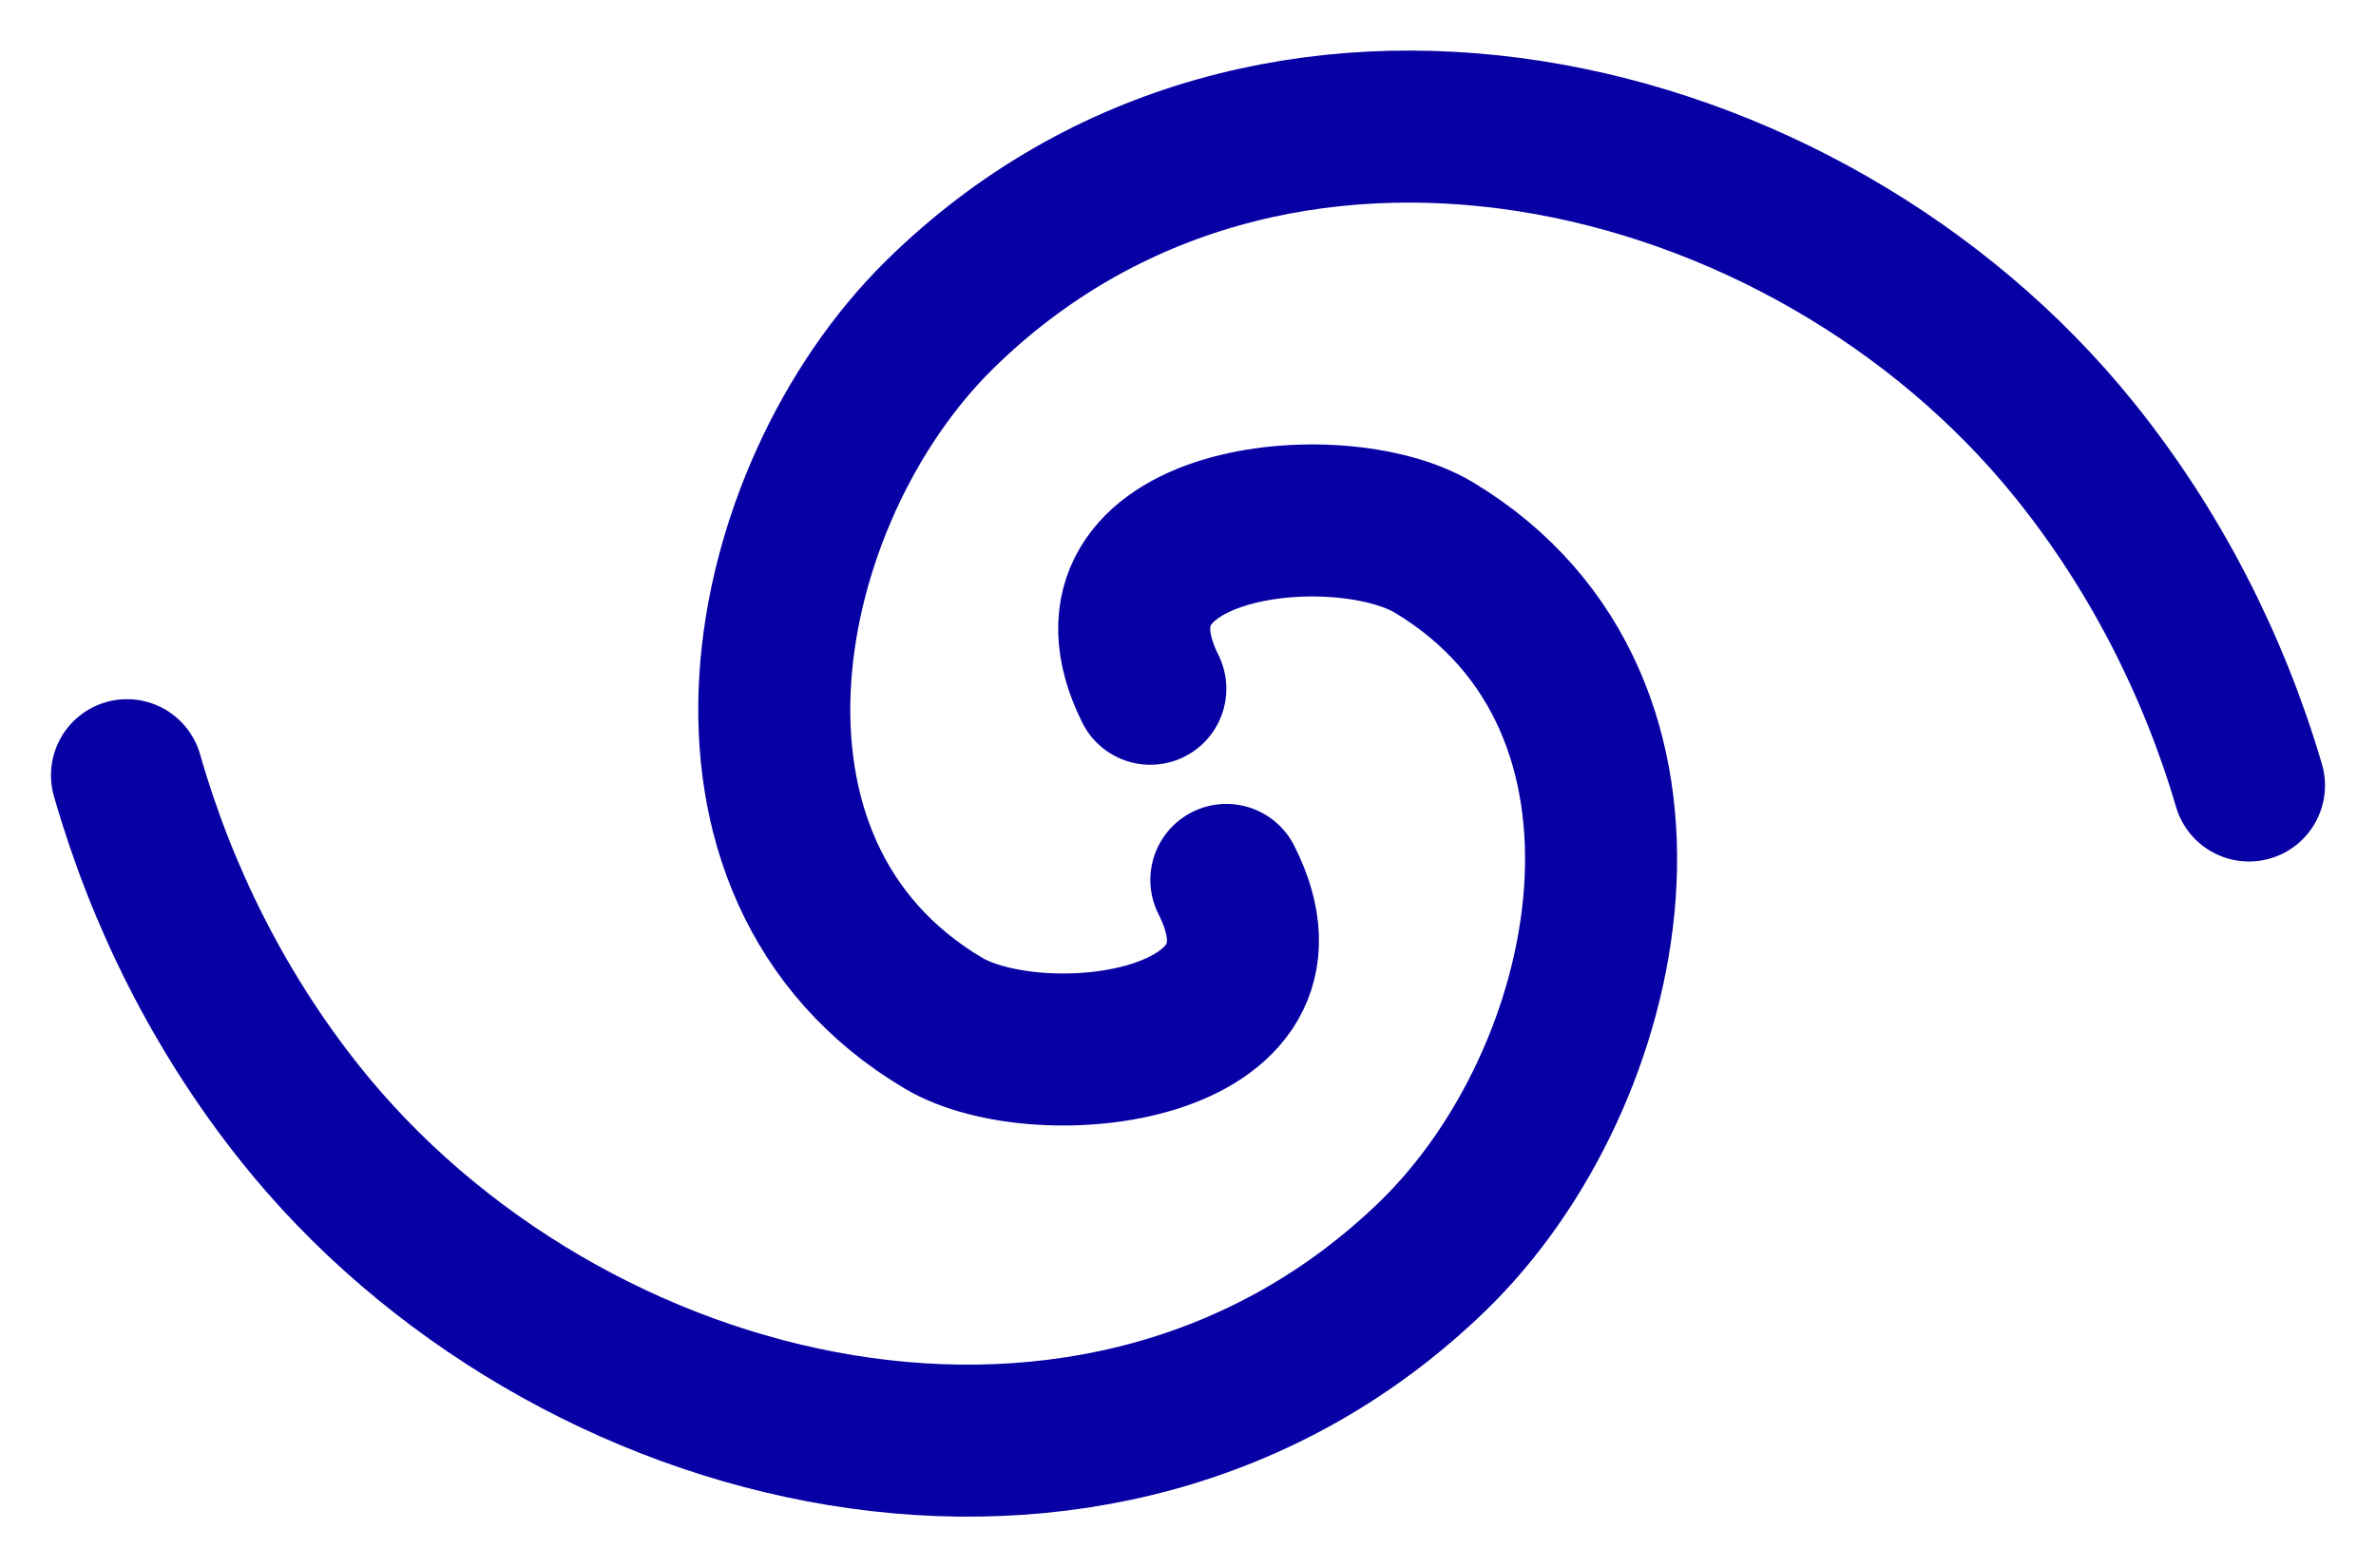
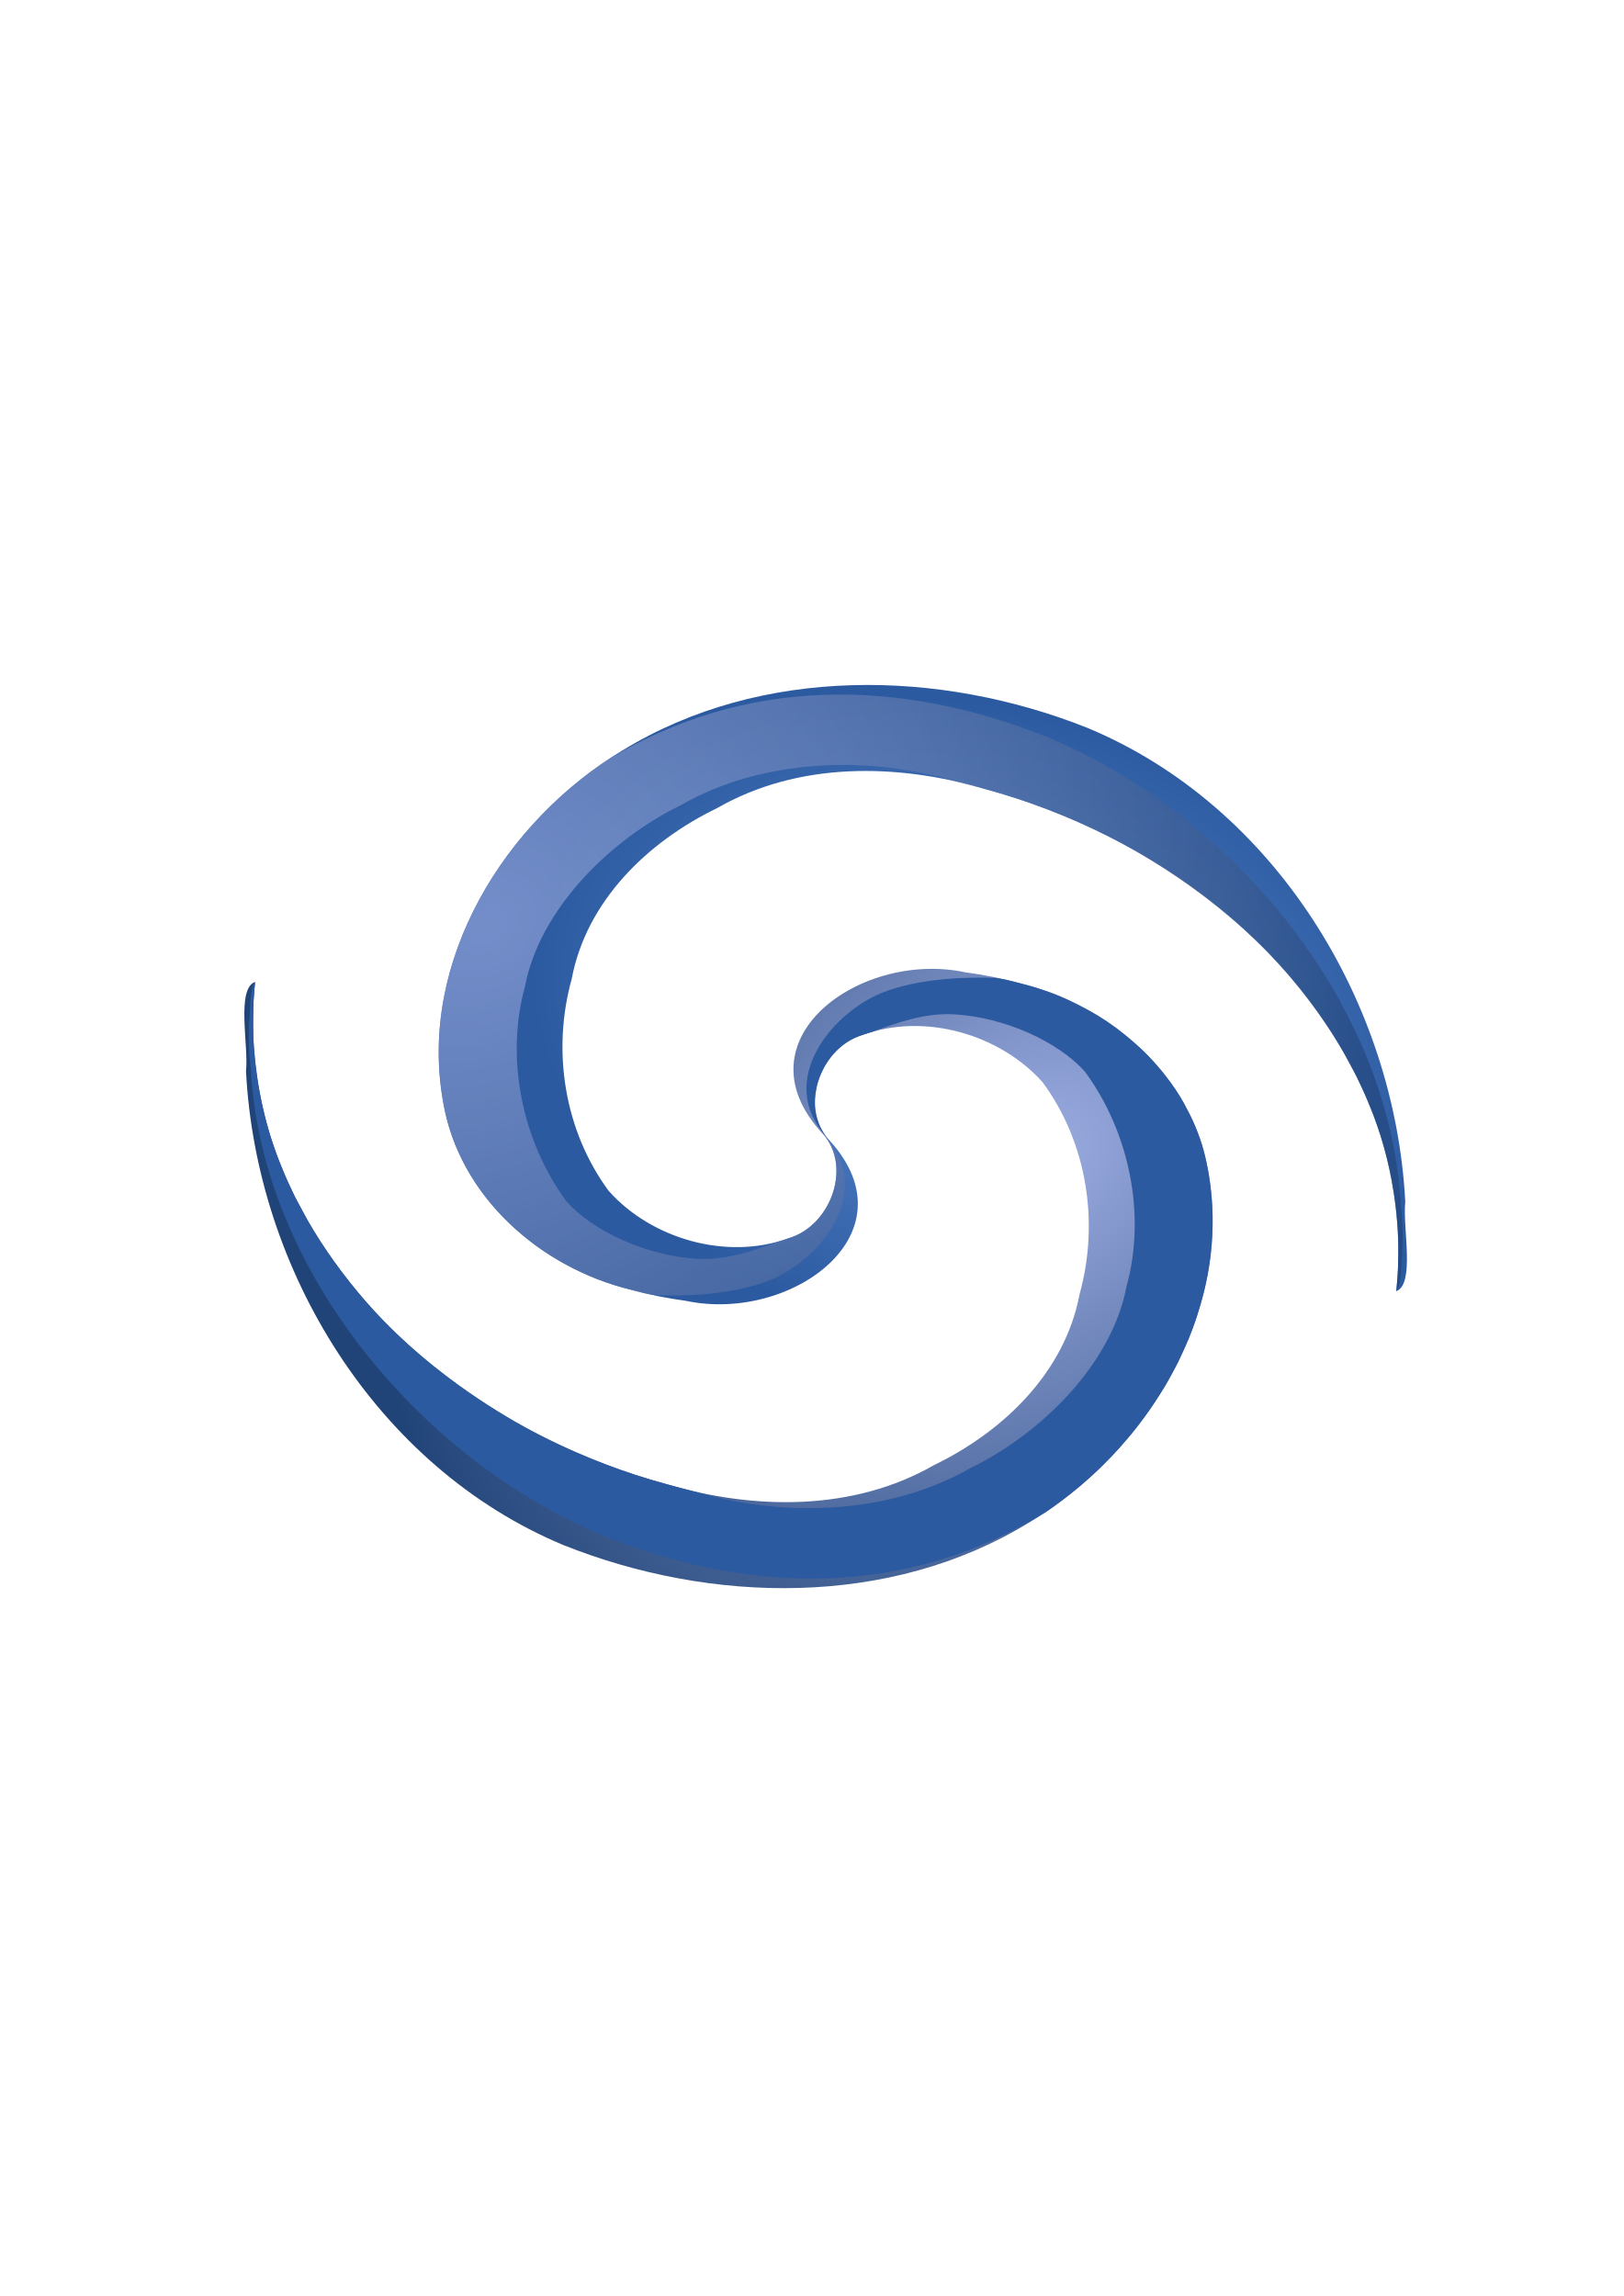
- <svg xmlns="http://www.w3.org/2000/svg" width="46.884mm" height="30.928mm" viewBox="0 0 46.884 30.928" version="1.1" id="svg8">
-   <defs id="defs2" />
-   <g id="layer1" transform="translate(-5.708171,-6.668815)">
-     <path style="fill:none;fill-rule:evenodd;stroke:#0700a4;stroke-width:3;stroke-linecap:round;stroke-linejoin:miter;stroke-miterlimit:4;stroke-dasharray:none;stroke-opacity:1" id="path4485" d="m 29.934,23.851 c 2.482,2.829 -2.589,4.741 -4.702,4.125 -5.726,-1.67 -6.173,-9.173 -3.547,-13.528 4.697,-7.79 15.586,-8.027 22.355,-2.97 2.007,1.499 3.697,3.406 4.978,5.557" transform="rotate(14.37686,29.19653,23.83518)" />
-     <path style="fill:none;fill-rule:evenodd;stroke:#0700a4;stroke-width:3;stroke-linecap:round;stroke-linejoin:miter;stroke-miterlimit:4;stroke-dasharray:none;stroke-opacity:1" id="path4485-3" d="m 80.343,77.711 c 2.482,2.829 -2.589,4.741 -4.702,4.125 -5.726,-1.67 -6.173,-9.173 -3.547,-13.528 4.697,-7.79 15.586,-8.027 22.355,-2.97 2.007,1.499 3.697,3.406 4.978,5.557" transform="rotate(-165.1744,50.63764,52.36449)" />
+ <svg xmlns="http://www.w3.org/2000/svg" xmlns:xlink="http://www.w3.org/1999/xlink" id="svg1357" version="1.1" viewBox="0 0 210 297" height="297mm" width="210mm">
+   <defs id="defs1351">
+     <linearGradient id="linearGradient2335">
+       <stop id="stop2331" offset="0" style="stop-color:#9cace1;stop-opacity:1;" />
+       <stop id="stop2333" offset="1" style="stop-color:#214478;stop-opacity:1" />
+     </linearGradient>
+     <linearGradient id="linearGradient2187">
+       <stop style="stop-color:#5f8dd3;stop-opacity:1" offset="0" id="stop2183" />
+       <stop style="stop-color:#2c5aa0;stop-opacity:1" offset="1" id="stop2185" />
+     </linearGradient>
+     <radialGradient r="14.481" fy="104.704" fx="85.899" cy="104.704" cx="85.899" gradientTransform="matrix(-0.9659258,-0.258819,0.1801471,-0.6723182,159.9023,229.2458)" gradientUnits="userSpaceOnUse" id="radialGradient2203" xlink:href="#linearGradient2187" />
+     <radialGradient r="14.481" fy="104.704" fx="85.899" cy="104.704" cx="85.899" gradientTransform="matrix(1,0,0,0.696035,-0.06614584,70.78636)" gradientUnits="userSpaceOnUse" id="radialGradient2247" xlink:href="#linearGradient2187" />
+     <radialGradient r="14.481" fy="104.704" fx="85.899" cy="104.704" cx="85.899" gradientTransform="matrix(-0.9659258,-0.258819,0.1801471,-0.6723182,159.9023,229.2458)" gradientUnits="userSpaceOnUse" id="radialGradient2249" xlink:href="#linearGradient2187" />
+     <mask id="mask2239" maskUnits="userSpaceOnUse">
+       <g id="g2245">
+         <path id="path2241" d="m 92.771,133.224 c -2.077,0.108 -4.375,1.605 -4.357,3.88 -0.02,1.1 0.969,2.2 1.945,2.36 -1.409,-0.42 -1.461,-2.597 -0.334,-3.388 1.595,-1.315 4.059,-1.289 5.804,-0.282 2.057,1.536 3.099,4.144 2.95,6.677 -0.007,3.094 -2.347,5.592 -4.825,7.137 -2.932,1.648 -6.484,1.539 -9.705,0.997 -4.857,-0.903 -9.665,-3.747 -11.764,-8.376 -0.485,-0.94 -0.667,-2.11 -0.975,-3.027 -0.294,0.612 0.373,2.061 0.579,2.935 1.965,5.857 7.192,10.739 13.435,11.492 4.364,0.398 9.089,-0.268 12.657,-2.986 3.727,-2.735 5.52,-8.032 3.674,-12.363 -1.194,-3.037 -4.335,-5.034 -7.564,-5.085 -0.507,-0.024 -1.015,-0.012 -1.521,0.03 z" style="color:#000000;font-style:normal;font-variant:normal;font-weight:normal;font-stretch:normal;font-size:medium;line-height:normal;font-family:sans-serif;font-variant-ligatures:normal;font-variant-position:normal;font-variant-caps:normal;font-variant-numeric:normal;font-variant-alternates:normal;font-feature-settings:normal;text-indent:0;text-align:start;text-decoration:none;text-decoration-line:none;text-decoration-style:solid;text-decoration-color:#000000;letter-spacing:normal;word-spacing:normal;text-transform:none;writing-mode:lr-tb;direction:ltr;text-orientation:mixed;dominant-baseline:auto;baseline-shift:baseline;text-anchor:start;white-space:normal;shape-padding:0;clip-rule:nonzero;display:inline;overflow:visible;visibility:visible;opacity:1;isolation:auto;mix-blend-mode:normal;color-interpolation:sRGB;color-interpolation-filters:linearRGB;solid-color:#000000;solid-opacity:1;vector-effect:none;fill:url(#radialGradient2247);fill-opacity:1;fill-rule:evenodd;stroke:none;stroke-width:1;stroke-linecap:butt;stroke-linejoin:miter;stroke-miterlimit:4;stroke-dasharray:none;stroke-dashoffset:0;stroke-opacity:1;color-rendering:auto;image-rendering:auto;shape-rendering:auto;text-rendering:auto;enable-background:accumulate" />
+         <path id="path2243" d="m 86.389,144.908 c 2.033,0.434 4.643,-0.419 5.212,-2.62 0.614,-0.975 -1.006,-2.825 -1.082,-2.673 1.076,1.004 0.398,2.961 -0.959,3.352 -1.901,0.693 -4.236,0.029 -5.571,-1.469 -1.376,-1.869 -1.765,-4.342 -1.147,-6.566 0.455,-2.426 2.358,-4.259 4.507,-5.301 2.521,-1.447 5.581,-1.395 8.301,-0.595 5.194,1.411 10.078,4.977 12.047,10.115 0.652,1.732 0.904,3.616 0.707,5.458 0.592,-0.219 0.194,-1.986 0.281,-2.766 -0.318,-6.17 -4.037,-12.273 -9.837,-14.694 -4.585,-1.832 -10.122,-1.946 -14.429,0.691 -3.658,2.192 -6.341,6.536 -5.565,10.884 0.483,2.936 3.005,5.151 5.816,5.837 0.564,0.156 1.14,0.269 1.72,0.347 z" style="color:#000000;font-style:normal;font-variant:normal;font-weight:normal;font-stretch:normal;font-size:medium;line-height:normal;font-family:sans-serif;font-variant-ligatures:normal;font-variant-position:normal;font-variant-caps:normal;font-variant-numeric:normal;font-variant-alternates:normal;font-feature-settings:normal;text-indent:0;text-align:start;text-decoration:none;text-decoration-line:none;text-decoration-style:solid;text-decoration-color:#000000;letter-spacing:normal;word-spacing:normal;text-transform:none;writing-mode:lr-tb;direction:ltr;text-orientation:mixed;dominant-baseline:auto;baseline-shift:baseline;text-anchor:start;white-space:normal;shape-padding:0;clip-rule:nonzero;display:inline;overflow:visible;visibility:visible;opacity:1;isolation:auto;mix-blend-mode:normal;color-interpolation:sRGB;color-interpolation-filters:linearRGB;solid-color:#000000;solid-opacity:1;vector-effect:none;fill:url(#radialGradient2249);fill-opacity:1;fill-rule:evenodd;stroke:none;stroke-width:1;stroke-linecap:butt;stroke-linejoin:miter;stroke-miterlimit:4;stroke-dasharray:none;stroke-dashoffset:0;stroke-opacity:1;color-rendering:auto;image-rendering:auto;shape-rendering:auto;text-rendering:auto;enable-background:accumulate" />
+       </g>
+     </mask>
+     <radialGradient gradientUnits="userSpaceOnUse" gradientTransform="matrix(0.667057,0.8881012,-1.153846,0.866659,199.5051,-61.44425)" r="15.009" fy="140.73" fx="90.004" cy="140.73" cx="90.004" id="radialGradient2337" xlink:href="#linearGradient2335" />
+     <radialGradient gradientUnits="userSpaceOnUse" gradientTransform="matrix(-0.9382069,-1.359382,1.725313,-1.190762,-51.35894,418.1346)" r="14.941" fy="128.837" fx="96.724" cy="128.837" cx="96.724" id="radialGradient2345" xlink:href="#linearGradient2335" />
+   </defs>
+   <g id="layer1" />
+   <g id="layer2">
+     <g transform="matrix(4.171951,0,0,4.171951,-271.6773,-436.2759)" id="g2353">
+       <path style="color:#000000;font-style:normal;font-variant:normal;font-weight:normal;font-stretch:normal;font-size:medium;line-height:normal;font-family:sans-serif;font-variant-ligatures:normal;font-variant-position:normal;font-variant-caps:normal;font-variant-numeric:normal;font-variant-alternates:normal;font-feature-settings:normal;text-indent:0;text-align:start;text-decoration:none;text-decoration-line:none;text-decoration-style:solid;text-decoration-color:#000000;letter-spacing:normal;word-spacing:normal;text-transform:none;writing-mode:lr-tb;direction:ltr;text-orientation:mixed;dominant-baseline:auto;baseline-shift:baseline;text-anchor:start;white-space:normal;shape-padding:0;clip-rule:nonzero;display:inline;overflow:visible;visibility:visible;opacity:1;isolation:auto;mix-blend-mode:normal;color-interpolation:sRGB;color-interpolation-filters:linearRGB;solid-color:#000000;solid-opacity:1;vector-effect:none;fill:url(#radialGradient2203);fill-opacity:1;fill-rule:evenodd;stroke:none;stroke-width:1;stroke-linecap:butt;stroke-linejoin:miter;stroke-miterlimit:4;stroke-dasharray:none;stroke-dashoffset:0;stroke-opacity:1;color-rendering:auto;image-rendering:auto;shape-rendering:auto;text-rendering:auto;enable-background:accumulate" d="m 86.389,144.908 c 3.369,0.713 7.364,-2.292 4.13,-5.293 1.076,1.004 0.398,2.961 -0.959,3.352 -1.901,0.693 -4.236,0.029 -5.571,-1.469 -1.376,-1.869 -1.765,-4.342 -1.147,-6.566 0.455,-2.426 2.358,-4.259 4.507,-5.301 2.521,-1.447 5.581,-1.395 8.301,-0.595 5.194,1.411 10.078,4.977 12.047,10.115 0.652,1.732 0.904,3.616 0.707,5.458 0.592,-0.219 0.194,-1.986 0.281,-2.766 -0.318,-6.17 -4.037,-12.273 -9.837,-14.694 -4.585,-1.832 -10.122,-1.946 -14.429,0.691 -3.658,2.192 -6.341,6.536 -5.565,10.884 0.483,2.936 3.005,5.151 5.816,5.837 0.564,0.156 1.14,0.269 1.72,0.347 z" id="path2199" />
+       <path id="path2298" d="m 95.042,134.72 c -3.369,-0.713 -7.364,2.292 -4.13,5.293 -1.076,-1.004 -0.398,-2.961 0.959,-3.352 1.901,-0.693 4.236,-0.029 5.571,1.469 1.376,1.869 1.765,4.342 1.147,6.566 -0.455,2.426 -2.358,4.259 -4.507,5.301 -2.521,1.447 -5.581,1.395 -8.301,0.595 -5.194,-1.411 -10.078,-4.977 -12.047,-10.115 -0.652,-1.732 -0.904,-3.616 -0.707,-5.458 -0.592,0.219 -0.194,1.986 -0.281,2.766 0.318,6.17 4.037,12.273 9.837,14.694 4.585,1.832 10.122,1.946 14.429,-0.691 3.658,-2.192 6.341,-6.536 5.565,-10.884 -0.483,-2.936 -3.005,-5.151 -5.816,-5.837 -0.564,-0.156 -1.14,-0.269 -1.72,-0.347 z" style="color:#000000;font-style:normal;font-variant:normal;font-weight:normal;font-stretch:normal;font-size:medium;line-height:normal;font-family:sans-serif;font-variant-ligatures:normal;font-variant-position:normal;font-variant-caps:normal;font-variant-numeric:normal;font-variant-alternates:normal;font-feature-settings:normal;text-indent:0;text-align:start;text-decoration:none;text-decoration-line:none;text-decoration-style:solid;text-decoration-color:#000000;letter-spacing:normal;word-spacing:normal;text-transform:none;writing-mode:lr-tb;direction:ltr;text-orientation:mixed;dominant-baseline:auto;baseline-shift:baseline;text-anchor:start;white-space:normal;shape-padding:0;clip-rule:nonzero;display:inline;overflow:visible;visibility:visible;opacity:1;isolation:auto;mix-blend-mode:normal;color-interpolation:sRGB;color-interpolation-filters:linearRGB;solid-color:#000000;solid-opacity:1;vector-effect:none;fill:url(#radialGradient2337);fill-opacity:1;fill-rule:evenodd;stroke:none;stroke-width:1;stroke-linecap:butt;stroke-linejoin:miter;stroke-miterlimit:4;stroke-dasharray:none;stroke-dashoffset:0;stroke-opacity:1;color-rendering:auto;image-rendering:auto;shape-rendering:auto;text-rendering:auto;enable-background:accumulate" />
+       <path id="path2281" d="m 90.52,139.618 c 0.056,0.052 0.148,0.144 0.199,0.219 0.079,0.116 0.163,0.246 0.215,0.392 0.033,0.093 0.062,0.189 0.082,0.282 0.024,0.115 0.036,0.226 0.035,0.328 -0.001,0.077 0.002,0.148 -0.008,0.213 -0.004,0.027 -0.005,0.056 -0.008,0.082 -0.011,0.079 -0.022,0.139 -0.034,0.2 -0.013,0.067 -0.027,0.122 -0.047,0.181 -0.034,0.101 -0.066,0.205 -0.139,0.347 -0.034,0.067 -0.062,0.125 -0.095,0.179 -0.073,0.118 -0.147,0.226 -0.25,0.34 -0.063,0.069 -0.13,0.138 -0.203,0.201 -0.14,0.118 -0.294,0.224 -0.47,0.3 -0.18,0.078 -0.366,0.132 -0.526,0.181 -0.72,0.262 -1.602,0.597 -2.551,0.54 -1.555,-0.094 -3.209,-0.846 -4.038,-1.777 -1.376,-1.869 -1.905,-4.436 -1.288,-6.66 0.455,-2.426 2.685,-4.586 4.834,-5.628 1.33,-0.763 2.865,-1.151 4.418,-1.231 1.391,-0.071 2.797,0.109 4.082,0.486 0.616,0.159 1.25,0.324 1.887,0.531 0.603,0.196 1.208,0.427 1.812,0.689 0.742,0.321 1.474,0.69 2.18,1.114 1.598,0.959 3.133,2.163 4.341,3.545 0.711,0.814 1.341,1.694 1.829,2.545 0.112,0.195 0.207,0.394 0.318,0.586 0.108,0.188 0.183,0.383 0.28,0.575 0.045,0.09 0.082,0.186 0.12,0.276 0.115,0.27 0.227,0.554 0.312,0.802 0.035,0.095 0.07,0.202 0.102,0.3 0.052,0.165 0.099,0.324 0.145,0.498 0.16,0.6 0.276,1.239 0.344,1.847 0.033,0.299 0.057,0.588 0.064,0.864 0.008,0.339 10e-4,0.654 -0.003,0.932 -0.002,0.128 -0.015,0.251 -0.023,0.361 -0.01,0.13 -0.017,0.245 -0.028,0.347 0.167,-0.249 0.14,-0.69 0.172,-1.071 0.056,-0.658 0.002,-1.304 -0.036,-1.597 -0.318,-6.17 -5.157,-12.089 -10.957,-14.51 -4.585,-1.832 -9.37,-1.905 -13.676,0.732 -0.373,0.253 -0.719,0.518 -1.049,0.792 -0.127,0.105 -0.25,0.218 -0.365,0.32 -0.201,0.179 -0.385,0.362 -0.566,0.548 -0.232,0.238 -0.447,0.482 -0.656,0.731 -0.158,0.188 -0.303,0.382 -0.451,0.582 -0.19,0.256 -0.363,0.523 -0.533,0.793 -0.15,0.237 -0.281,0.483 -0.413,0.731 -0.116,0.218 -0.214,0.44 -0.316,0.665 -0.14,0.309 -0.262,0.637 -0.361,0.948 -0.071,0.224 -0.139,0.451 -0.197,0.679 -0.103,0.405 -0.178,0.816 -0.225,1.235 -0.043,0.385 -0.062,0.776 -0.055,1.173 0.007,0.407 0.044,0.821 0.11,1.239 0.048,0.29 0.105,0.556 0.17,0.799 0.072,0.269 0.165,0.513 0.26,0.745 0.102,0.247 0.227,0.479 0.351,0.712 0.15,0.281 0.343,0.557 0.566,0.846 0.172,0.222 0.369,0.448 0.585,0.669 0.208,0.213 0.441,0.41 0.687,0.613 0.339,0.279 0.718,0.534 1.107,0.747 0.448,0.244 0.904,0.464 1.355,0.612 0.192,0.066 0.371,0.124 0.536,0.167 0.325,0.083 0.62,0.177 1.001,0.228 0.837,0.037 2.392,-0.005 3.523,-0.461 1.637,-0.666 3.401,-2.883 1.548,-4.652 z" style="color:#000000;font-style:normal;font-variant:normal;font-weight:normal;font-stretch:normal;font-size:medium;line-height:normal;font-family:sans-serif;font-variant-ligatures:normal;font-variant-position:normal;font-variant-caps:normal;font-variant-numeric:normal;font-variant-alternates:normal;font-feature-settings:normal;text-indent:0;text-align:start;text-decoration:none;text-decoration-line:none;text-decoration-style:solid;text-decoration-color:#000000;letter-spacing:normal;word-spacing:normal;text-transform:none;writing-mode:lr-tb;direction:ltr;text-orientation:mixed;dominant-baseline:auto;baseline-shift:baseline;text-anchor:start;white-space:normal;shape-padding:0;clip-rule:nonzero;display:inline;overflow:visible;visibility:visible;opacity:0.64;isolation:auto;mix-blend-mode:normal;color-interpolation:sRGB;color-interpolation-filters:linearRGB;solid-color:#000000;solid-opacity:1;vector-effect:none;fill:url(#radialGradient2345);fill-opacity:1;fill-rule:evenodd;stroke:none;stroke-width:1;stroke-linecap:butt;stroke-linejoin:miter;stroke-miterlimit:4;stroke-dasharray:none;stroke-dashoffset:0;stroke-opacity:1;color-rendering:auto;image-rendering:auto;shape-rendering:auto;text-rendering:auto;enable-background:accumulate" />
+       <path style="color:#000000;font-style:normal;font-variant:normal;font-weight:normal;font-stretch:normal;font-size:medium;line-height:normal;font-family:sans-serif;font-variant-ligatures:normal;font-variant-position:normal;font-variant-caps:normal;font-variant-numeric:normal;font-variant-alternates:normal;font-feature-settings:normal;text-indent:0;text-align:start;text-decoration:none;text-decoration-line:none;text-decoration-style:solid;text-decoration-color:#000000;letter-spacing:normal;word-spacing:normal;text-transform:none;writing-mode:lr-tb;direction:ltr;text-orientation:mixed;dominant-baseline:auto;baseline-shift:baseline;text-anchor:start;white-space:normal;shape-padding:0;clip-rule:nonzero;display:inline;overflow:visible;visibility:visible;opacity:1;isolation:auto;mix-blend-mode:normal;color-interpolation:sRGB;color-interpolation-filters:linearRGB;solid-color:#000000;solid-opacity:1;vector-effect:none;fill:#2c5aa0;fill-opacity:1;fill-rule:evenodd;stroke:none;stroke-width:1;stroke-linecap:butt;stroke-linejoin:miter;stroke-miterlimit:4;stroke-dasharray:none;stroke-dashoffset:0;stroke-opacity:1;color-rendering:auto;image-rendering:auto;shape-rendering:auto;text-rendering:auto;enable-background:accumulate" d="m 90.915,140.01 c -0.056,-0.052 -0.148,-0.144 -0.199,-0.219 -0.079,-0.116 -0.163,-0.246 -0.215,-0.392 -0.033,-0.093 -0.062,-0.189 -0.082,-0.282 -0.024,-0.115 -0.036,-0.226 -0.035,-0.328 0.001,-0.077 -0.002,-0.148 0.008,-0.213 0.004,-0.027 0.005,-0.056 0.008,-0.082 0.011,-0.079 0.022,-0.139 0.035,-0.2 0.013,-0.067 0.027,-0.122 0.047,-0.181 0.034,-0.101 0.066,-0.205 0.139,-0.347 0.034,-0.067 0.062,-0.125 0.095,-0.179 0.073,-0.118 0.147,-0.226 0.25,-0.34 0.062,-0.069 0.13,-0.138 0.203,-0.201 0.14,-0.118 0.294,-0.224 0.47,-0.3 0.18,-0.078 0.366,-0.132 0.526,-0.181 0.72,-0.262 1.602,-0.597 2.551,-0.54 1.555,0.094 3.209,0.846 4.038,1.777 1.376,1.869 1.905,4.436 1.288,6.66 -0.455,2.426 -2.685,4.586 -4.834,5.628 -1.33,0.763 -2.865,1.151 -4.418,1.231 -1.391,0.071 -2.797,-0.109 -4.082,-0.486 -0.616,-0.159 -1.25,-0.324 -1.887,-0.531 -0.603,-0.196 -1.208,-0.427 -1.812,-0.689 -0.742,-0.321 -1.474,-0.69 -2.18,-1.114 -1.598,-0.959 -3.133,-2.163 -4.341,-3.545 -0.711,-0.814 -1.341,-1.694 -1.829,-2.545 -0.112,-0.195 -0.207,-0.394 -0.318,-0.586 -0.108,-0.188 -0.183,-0.383 -0.28,-0.575 -0.045,-0.09 -0.082,-0.186 -0.12,-0.276 -0.115,-0.27 -0.227,-0.554 -0.312,-0.802 -0.035,-0.095 -0.07,-0.202 -0.102,-0.3 -0.052,-0.165 -0.099,-0.324 -0.145,-0.498 -0.16,-0.6 -0.276,-1.239 -0.344,-1.847 -0.033,-0.299 -0.057,-0.588 -0.064,-0.864 -0.008,-0.339 -10e-4,-0.654 0.003,-0.932 0.002,-0.128 0.015,-0.251 0.023,-0.361 0.01,-0.13 0.017,-0.245 0.028,-0.347 -0.167,0.249 -0.14,0.69 -0.172,1.071 -0.056,0.658 -0.002,1.304 0.036,1.597 0.318,6.17 5.157,12.089 10.957,14.51 4.585,1.832 9.37,1.905 13.676,-0.732 0.373,-0.253 0.719,-0.518 1.049,-0.792 0.127,-0.105 0.25,-0.218 0.365,-0.32 0.201,-0.179 0.385,-0.362 0.566,-0.548 0.232,-0.238 0.447,-0.482 0.656,-0.731 0.158,-0.188 0.303,-0.382 0.451,-0.582 0.19,-0.256 0.363,-0.523 0.533,-0.793 0.15,-0.237 0.281,-0.483 0.413,-0.731 0.116,-0.218 0.214,-0.44 0.316,-0.665 0.14,-0.309 0.262,-0.637 0.361,-0.948 0.071,-0.224 0.139,-0.451 0.197,-0.679 0.103,-0.405 0.178,-0.816 0.225,-1.235 0.043,-0.385 0.062,-0.776 0.055,-1.173 -0.007,-0.407 -0.044,-0.821 -0.11,-1.239 -0.048,-0.29 -0.105,-0.556 -0.17,-0.799 -0.072,-0.269 -0.165,-0.513 -0.26,-0.745 -0.102,-0.247 -0.227,-0.479 -0.351,-0.712 -0.15,-0.281 -0.343,-0.557 -0.566,-0.846 -0.172,-0.222 -0.369,-0.448 -0.585,-0.669 -0.208,-0.213 -0.441,-0.41 -0.687,-0.613 -0.339,-0.279 -0.718,-0.534 -1.107,-0.747 -0.448,-0.244 -0.904,-0.464 -1.355,-0.612 -0.192,-0.066 -0.371,-0.124 -0.536,-0.167 -0.325,-0.083 -0.62,-0.177 -1.001,-0.228 -0.837,-0.037 -2.392,0.005 -3.523,0.461 -1.637,0.666 -3.401,2.883 -1.548,4.652 z" id="path2294" />
+     </g>
  </g>
</svg>
